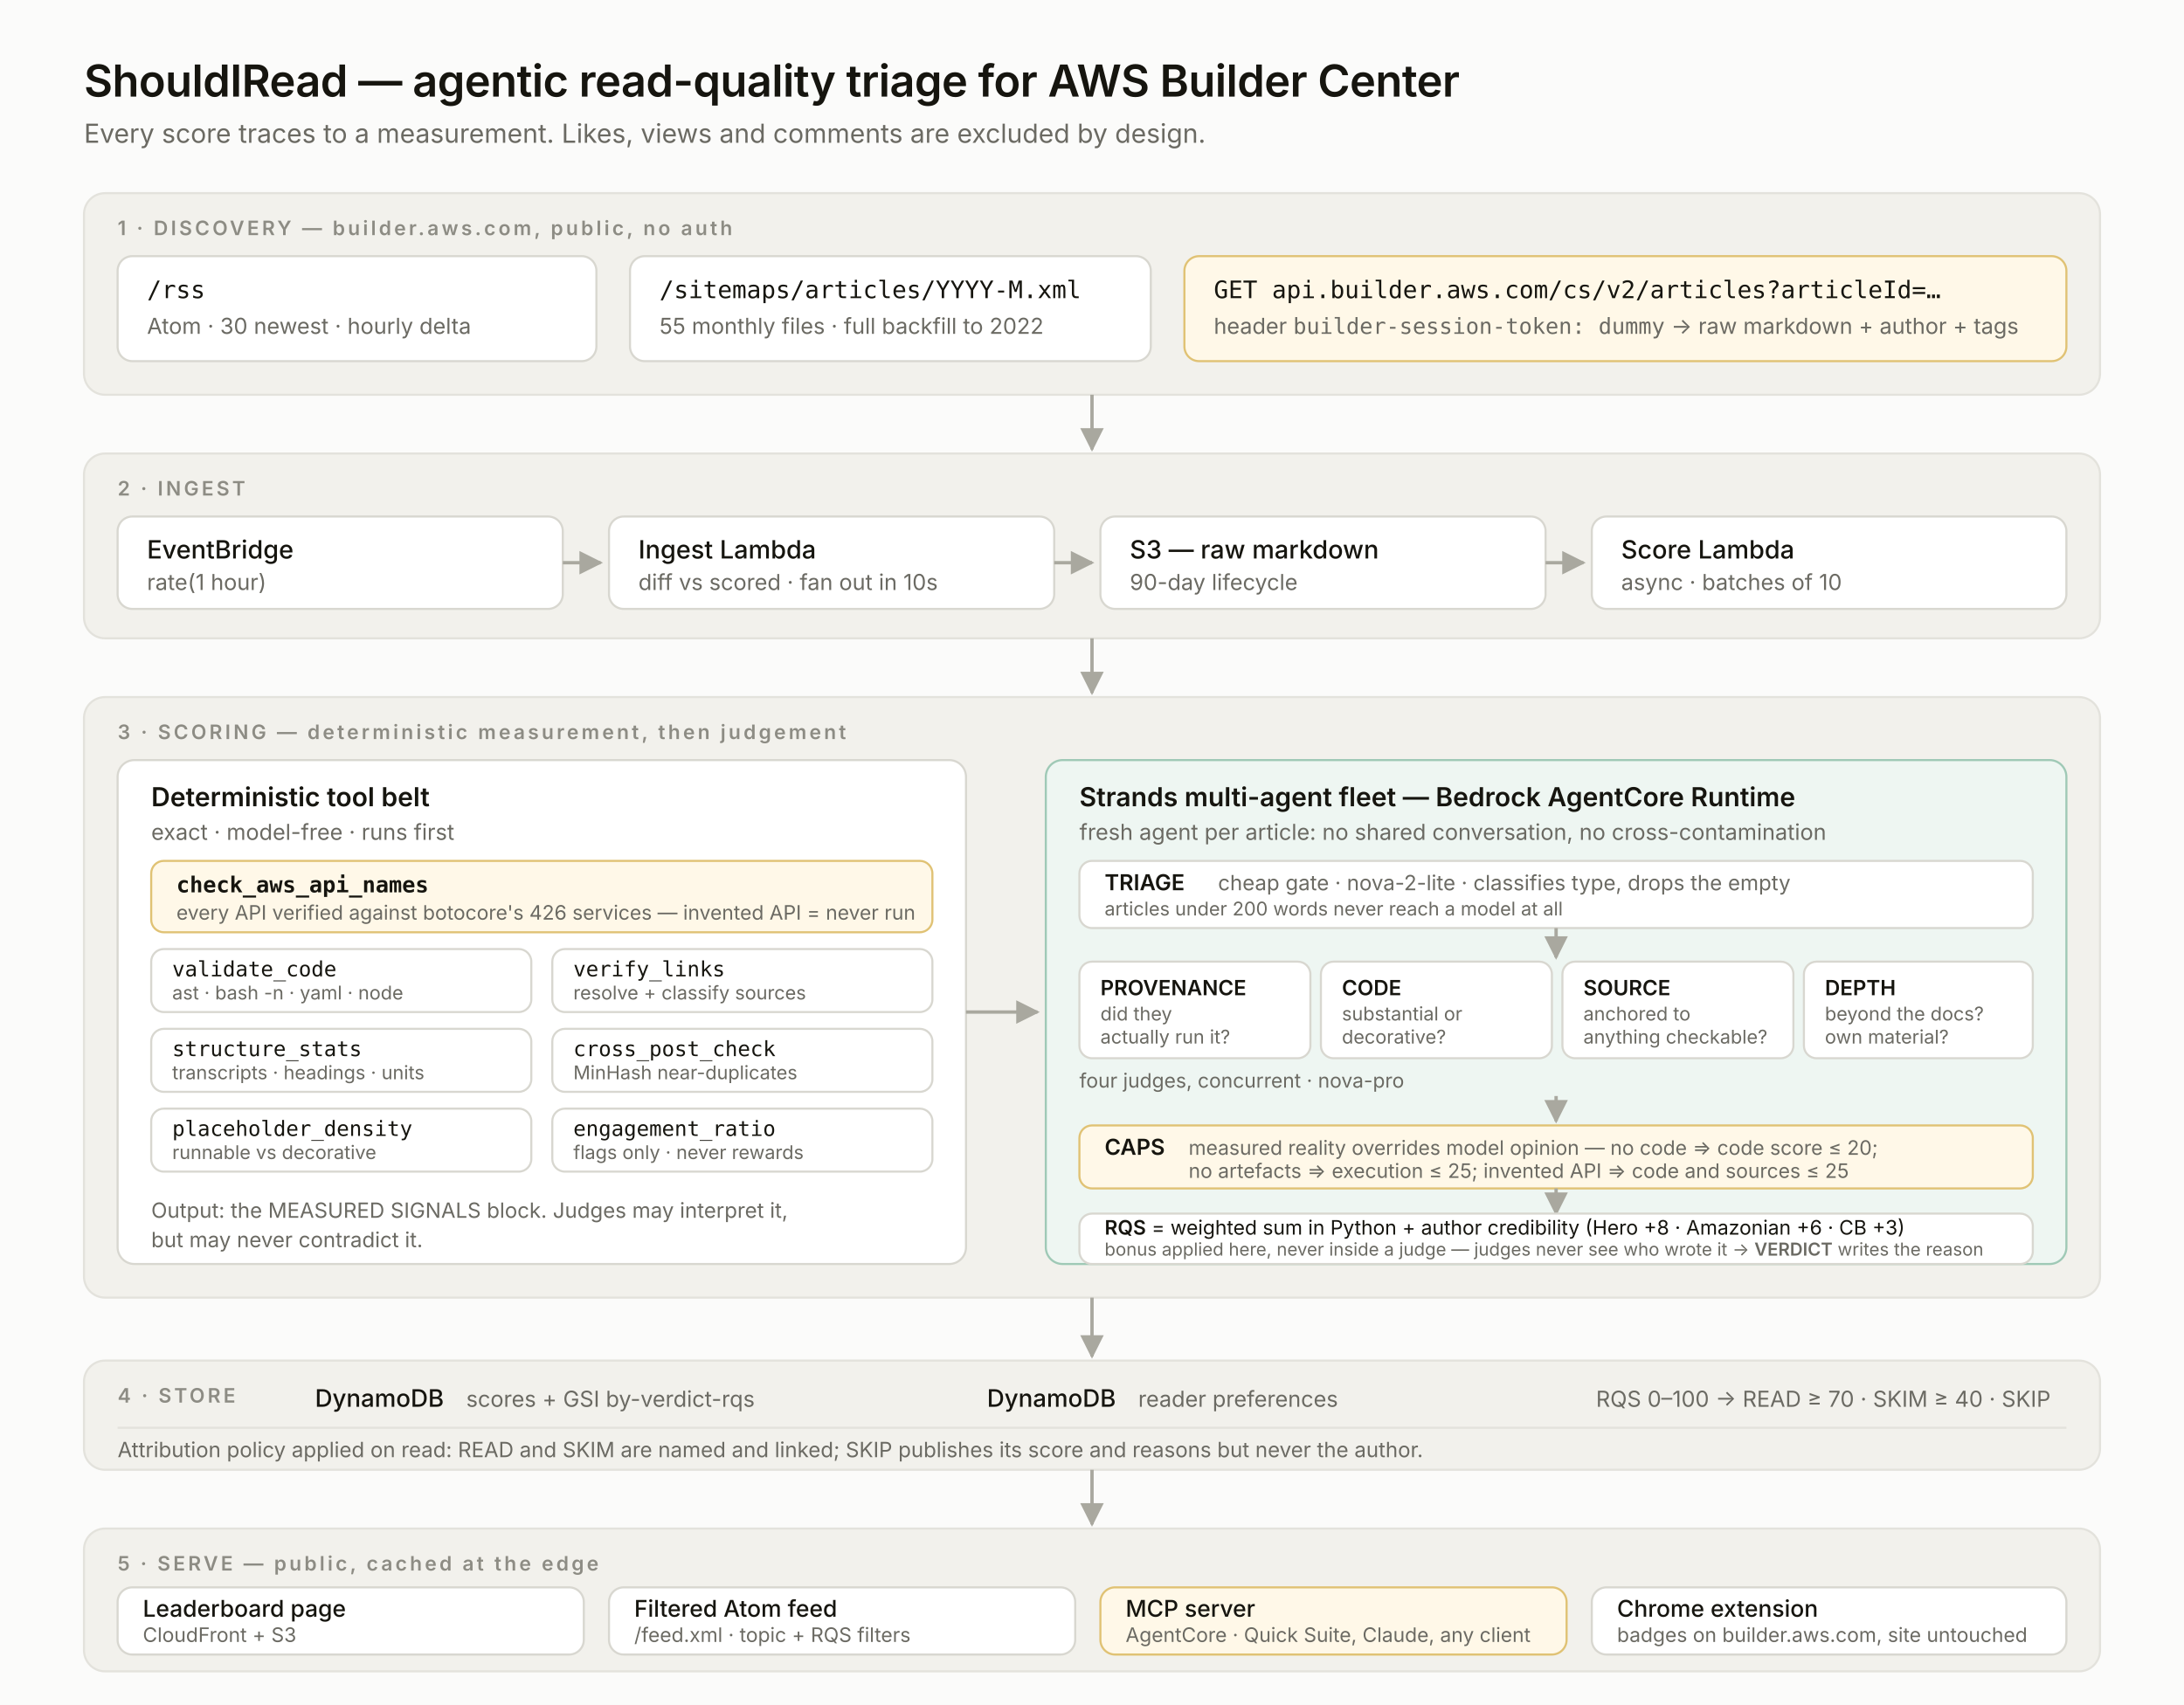
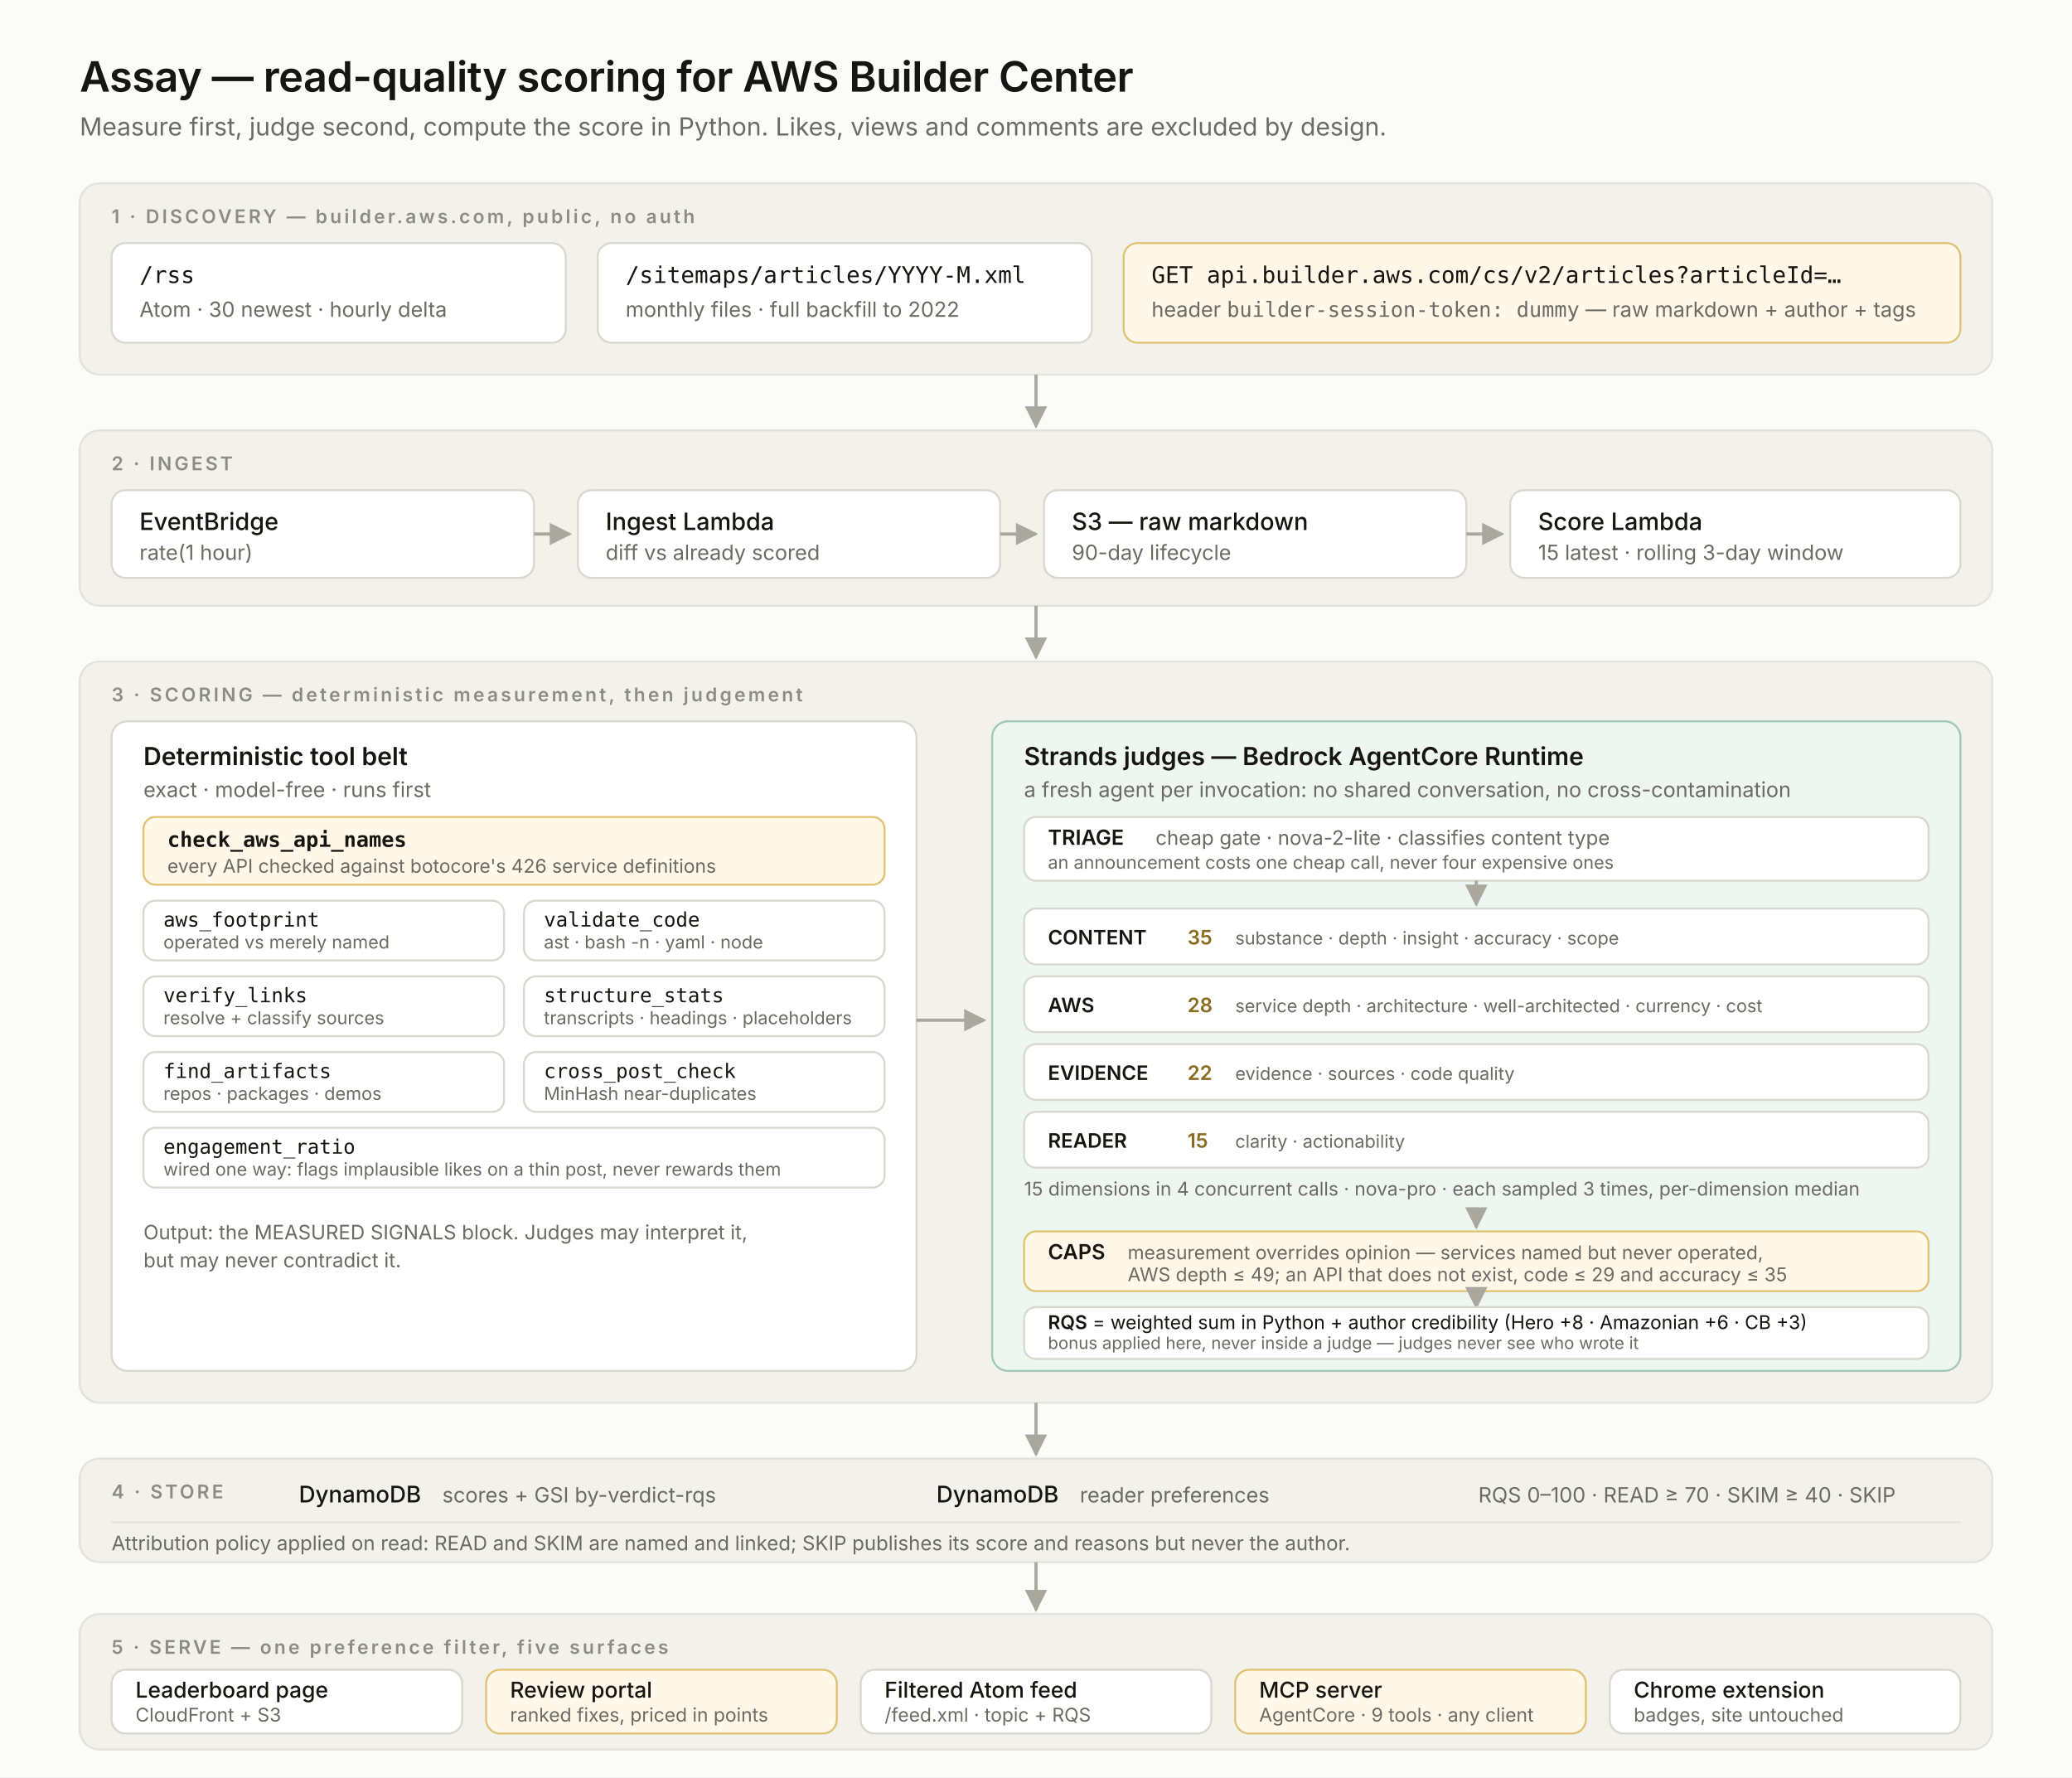
- <svg xmlns="http://www.w3.org/2000/svg" viewBox="0 0 1040 812" width="1040" height="812" role="img" aria-labelledby="t d">
+ <svg xmlns="http://www.w3.org/2000/svg" viewBox="0 0 1040 892" width="1040" height="892" role="img" aria-labelledby="t d">
  <style>
  :root { color-scheme: light dark; }
  .bg    { fill:#fbfbfa; }
  .band  { fill:#f2f1ec; stroke:#e3e2dc; }
  .card  { fill:#ffffff; stroke:#d8d7d0; }
  .accent{ fill:#fff8e8; stroke:#e0c274; }
  .agent { fill:#eef6f2; stroke:#9fc9b6; }
  .t     { fill:#16150f; font-family:ui-sans-serif,-apple-system,"Segoe UI",Inter,system-ui,sans-serif; }
  .muted { fill:#6b6a63; }
  .band-label { fill:#8d8c84; letter-spacing:.14em; }
  .mono  { font-family:ui-monospace,SFMono-Regular,Menlo,monospace; }
  .arrow { stroke:#a9a89f; fill:none; stroke-width:1.6; }
  .arrowhead { fill:#a9a89f; }
  .rule  { stroke:#e3e2dc; }
  .num   { fill:#8a6a1f; }
  @media (prefers-color-scheme: dark) {
    .bg    { fill:#14140f; }
    .band  { fill:#1b1a15; stroke:#2c2b24; }
    .card  { fill:#201f19; stroke:#35342c; }
    .accent{ fill:#2a2416; stroke:#7d6528; }
    .agent { fill:#17241e; stroke:#3d6553; }
    .t     { fill:#ecebe4; }
    .muted { fill:#96958c; }
    .band-label { fill:#7c7b73; }
    .arrow { stroke:#5c5b53; }
    .arrowhead { fill:#5c5b53; }
    .rule  { stroke:#2c2b24; }
    .num   { fill:#e3b34d; }
  }
</style>
  <defs>
    <marker id="ah" viewBox="0 0 10 10" refX="9" refY="5" markerWidth="7" markerHeight="7" orient="auto-start-reverse">
      <path d="M0 0 L10 5 L0 10 z" class="arrowhead" />
    </marker>
  </defs>
-   <rect class="bg" width="1040" height="812" />
-   <text class="t" x="40" y="46" font-size="21" font-weight="600" letter-spacing="-.01em">ShouldIRead — agentic read-quality triage for AWS Builder Center</text>
-   <text class="t muted" x="40" y="68" font-size="12.5">Every score traces to a measurement. Likes, views and comments are excluded by design.</text>
+   <rect class="bg" width="1040" height="892" />
+   <text class="t" x="40" y="46" font-size="21" font-weight="600" letter-spacing="-.01em">Assay — read-quality scoring for AWS Builder Center</text>
+   <text class="t muted" x="40" y="68" font-size="12.5">Measure first, judge second, compute the score in Python. Likes, views and comments are excluded by design.</text>
  <rect class="band" x="40" y="92" width="960" height="96" rx="10" />
  <text class="t band-label" x="56" y="112" font-size="9.5" font-weight="600">1 · DISCOVERY — builder.aws.com, public, no auth</text>
  <rect class="card" x="56" y="122" width="228" height="50" rx="7" />
  <text class="t mono" x="70" y="142" font-size="11.5">/rss</text>
  <text class="t muted" x="70" y="159" font-size="10.5">Atom · 30 newest · hourly delta</text>
  <rect class="card" x="300" y="122" width="248" height="50" rx="7" />
  <text class="t mono" x="314" y="142" font-size="11.5">/sitemaps/articles/YYYY-M.xml</text>
-   <text class="t muted" x="314" y="159" font-size="10.5">55 monthly files · full backfill to 2022</text>
+   <text class="t muted" x="314" y="159" font-size="10.5">monthly files · full backfill to 2022</text>
  <rect class="accent" x="564" y="122" width="420" height="50" rx="7" />
  <text class="t mono" x="578" y="142" font-size="11.5">GET api.builder.aws.com/cs/v2/articles?articleId=…</text>
-   <text class="t muted" x="578" y="159" font-size="10.5">header <tspan class="mono">builder-session-token: dummy</tspan> → raw markdown + author + tags</text>
+   <text class="t muted" x="578" y="159" font-size="10.5">header <tspan class="mono">builder-session-token: dummy</tspan> — raw markdown + author + tags</text>
  <path class="arrow" d="M520 188 L520 214" marker-end="url(#ah)" />
  <rect class="band" x="40" y="216" width="960" height="88" rx="10" />
  <text class="t band-label" x="56" y="236" font-size="9.5" font-weight="600">2 · INGEST</text>
  <rect class="card" x="56" y="246" width="212" height="44" rx="7" />
  <text class="t" x="70" y="266" font-size="12" font-weight="500">EventBridge</text>
  <text class="t muted" x="70" y="281" font-size="10.5">rate(1 hour)</text>
  <rect class="card" x="290" y="246" width="212" height="44" rx="7" />
  <text class="t" x="304" y="266" font-size="12" font-weight="500">Ingest Lambda</text>
-   <text class="t muted" x="304" y="281" font-size="10.5">diff vs scored · fan out in 10s</text>
+   <text class="t muted" x="304" y="281" font-size="10.5">diff vs already scored</text>
  <rect class="card" x="524" y="246" width="212" height="44" rx="7" />
  <text class="t" x="538" y="266" font-size="12" font-weight="500">S3 — raw markdown</text>
  <text class="t muted" x="538" y="281" font-size="10.5">90-day lifecycle</text>
  <rect class="card" x="758" y="246" width="226" height="44" rx="7" />
  <text class="t" x="772" y="266" font-size="12" font-weight="500">Score Lambda</text>
-   <text class="t muted" x="772" y="281" font-size="10.5">async · batches of 10</text>
+   <text class="t muted" x="772" y="281" font-size="10.5">15 latest · rolling 3-day window</text>
  <path class="arrow" d="M268 268 L286 268" marker-end="url(#ah)" />
  <path class="arrow" d="M502 268 L520 268" marker-end="url(#ah)" />
  <path class="arrow" d="M736 268 L754 268" marker-end="url(#ah)" />
  <path class="arrow" d="M520 304 L520 330" marker-end="url(#ah)" />
-   <rect class="band" x="40" y="332" width="960" height="286" rx="10" />
+   <rect class="band" x="40" y="332" width="960" height="372" rx="10" />
  <text class="t band-label" x="56" y="352" font-size="9.5" font-weight="600">3 · SCORING — deterministic measurement, then judgement</text>
-   <rect class="card" x="56" y="362" width="404" height="240" rx="8" />
+   <rect class="card" x="56" y="362" width="404" height="326" rx="8" />
  <text class="t" x="72" y="384" font-size="12.5" font-weight="600">Deterministic tool belt</text>
  <text class="t muted" x="72" y="400" font-size="10.5">exact · model-free · runs first</text>
  <rect class="accent" x="72" y="410" width="372" height="34" rx="6" />
  <text class="t mono" x="84" y="425" font-size="10.5" font-weight="600">check_aws_api_names</text>
-   <text class="t muted" x="84" y="438" font-size="9.5">every API verified against botocore's 426 services — invented API = never run</text>
+   <text class="t muted" x="84" y="438" font-size="9.5">every API checked against botocore's 426 service definitions</text>
  <rect class="card" x="72" y="452" width="181" height="30" rx="6" />
-   <text class="t mono" x="82" y="465" font-size="10">validate_code</text>
-   <text class="t muted" x="82" y="476" font-size="9">ast · bash -n · yaml · node</text>
+   <text class="t mono" x="82" y="465" font-size="10">aws_footprint</text>
+   <text class="t muted" x="82" y="476" font-size="9">operated vs merely named</text>
  <rect class="card" x="263" y="452" width="181" height="30" rx="6" />
-   <text class="t mono" x="273" y="465" font-size="10">verify_links</text>
-   <text class="t muted" x="273" y="476" font-size="9">resolve + classify sources</text>
+   <text class="t mono" x="273" y="465" font-size="10">validate_code</text>
+   <text class="t muted" x="273" y="476" font-size="9">ast · bash -n · yaml · node</text>
  <rect class="card" x="72" y="490" width="181" height="30" rx="6" />
-   <text class="t mono" x="82" y="503" font-size="10">structure_stats</text>
-   <text class="t muted" x="82" y="514" font-size="9">transcripts · headings · units</text>
+   <text class="t mono" x="82" y="503" font-size="10">verify_links</text>
+   <text class="t muted" x="82" y="514" font-size="9">resolve + classify sources</text>
  <rect class="card" x="263" y="490" width="181" height="30" rx="6" />
-   <text class="t mono" x="273" y="503" font-size="10">cross_post_check</text>
-   <text class="t muted" x="273" y="514" font-size="9">MinHash near-duplicates</text>
+   <text class="t mono" x="273" y="503" font-size="10">structure_stats</text>
+   <text class="t muted" x="273" y="514" font-size="9">transcripts · headings · placeholders</text>
  <rect class="card" x="72" y="528" width="181" height="30" rx="6" />
-   <text class="t mono" x="82" y="541" font-size="10">placeholder_density</text>
-   <text class="t muted" x="82" y="552" font-size="9">runnable vs decorative</text>
+   <text class="t mono" x="82" y="541" font-size="10">find_artifacts</text>
+   <text class="t muted" x="82" y="552" font-size="9">repos · packages · demos</text>
  <rect class="card" x="263" y="528" width="181" height="30" rx="6" />
-   <text class="t mono" x="273" y="541" font-size="10">engagement_ratio</text>
-   <text class="t muted" x="273" y="552" font-size="9">flags only · never rewards</text>
-   <text class="t muted" x="72" y="580" font-size="10">Output: the MEASURED SIGNALS block. Judges may interpret it,</text>
-   <text class="t muted" x="72" y="594" font-size="10">but may never contradict it.</text>
-   <path class="arrow" d="M460 482 L494 482" marker-end="url(#ah)" />
-   <rect class="agent" x="498" y="362" width="486" height="240" rx="8" />
-   <text class="t" x="514" y="384" font-size="12.5" font-weight="600">Strands multi-agent fleet — Bedrock AgentCore Runtime</text>
-   <text class="t muted" x="514" y="400" font-size="10.5">fresh agent per article: no shared conversation, no cross-contamination</text>
+   <text class="t mono" x="273" y="541" font-size="10">cross_post_check</text>
+   <text class="t muted" x="273" y="552" font-size="9">MinHash near-duplicates</text>
+   <rect class="card" x="72" y="566" width="372" height="30" rx="6" />
+   <text class="t mono" x="82" y="579" font-size="10">engagement_ratio</text>
+   <text class="t muted" x="82" y="590" font-size="9">wired one way: flags implausible likes on a thin post, never rewards them</text>
+   <text class="t muted" x="72" y="622" font-size="10">Output: the MEASURED SIGNALS block. Judges may interpret it,</text>
+   <text class="t muted" x="72" y="636" font-size="10">but may never contradict it.</text>
+   <path class="arrow" d="M460 512 L494 512" marker-end="url(#ah)" />
+   <rect class="agent" x="498" y="362" width="486" height="326" rx="8" />
+   <text class="t" x="514" y="384" font-size="12.5" font-weight="600">Strands judges — Bedrock AgentCore Runtime</text>
+   <text class="t muted" x="514" y="400" font-size="10.5">a fresh agent per invocation: no shared conversation, no cross-contamination</text>
  <rect class="card" x="514" y="410" width="454" height="32" rx="6" />
  <text class="t" x="526" y="424" font-size="10.5" font-weight="600">TRIAGE</text>
-   <text class="t muted" x="580" y="424" font-size="10">cheap gate · nova-2-lite · classifies type, drops the empty</text>
-   <text class="t muted" x="526" y="436" font-size="9">articles under 200 words never reach a model at all</text>
-   <path class="arrow" d="M741 442 L741 456" marker-end="url(#ah)" />
-   <rect class="card" x="514" y="458" width="110" height="46" rx="6" />
-   <text class="t" x="524" y="474" font-size="10" font-weight="600">PROVENANCE</text>
-   <text class="t muted" x="524" y="486" font-size="9">did they</text>
-   <text class="t muted" x="524" y="497" font-size="9">actually run it?</text>
-   <rect class="card" x="629" y="458" width="110" height="46" rx="6" />
-   <text class="t" x="639" y="474" font-size="10" font-weight="600">CODE</text>
-   <text class="t muted" x="639" y="486" font-size="9">substantial or</text>
-   <text class="t muted" x="639" y="497" font-size="9">decorative?</text>
-   <rect class="card" x="744" y="458" width="110" height="46" rx="6" />
-   <text class="t" x="754" y="474" font-size="10" font-weight="600">SOURCE</text>
-   <text class="t muted" x="754" y="486" font-size="9">anchored to</text>
-   <text class="t muted" x="754" y="497" font-size="9">anything checkable?</text>
-   <rect class="card" x="859" y="458" width="109" height="46" rx="6" />
-   <text class="t" x="869" y="474" font-size="10" font-weight="600">DEPTH</text>
-   <text class="t muted" x="869" y="486" font-size="9">beyond the docs?</text>
-   <text class="t muted" x="869" y="497" font-size="9">own material?</text>
-   <text class="t muted" x="514" y="518" font-size="9.5">four judges, concurrent · nova-pro</text>
-   <path class="arrow" d="M741 522 L741 534" marker-end="url(#ah)" />
-   <rect class="accent" x="514" y="536" width="454" height="30" rx="6" />
-   <text class="t" x="526" y="550" font-size="10.5" font-weight="600">CAPS</text>
-   <text class="t muted" x="566" y="550" font-size="9.5">measured reality overrides model opinion — no code ⇒ code score ≤ 20;</text>
-   <text class="t muted" x="566" y="561" font-size="9.5">no artefacts ⇒ execution ≤ 25; invented API ⇒ code and sources ≤ 25</text>
-   <path class="arrow" d="M741 566 L741 578" marker-end="url(#ah)" />
-   <rect class="card" x="514" y="578" width="454" height="24" rx="6" />
-   <text class="t" x="526" y="588" font-size="9.5">
+   <text class="t muted" x="580" y="424" font-size="10">cheap gate · nova-2-lite · classifies content type</text>
+   <text class="t muted" x="526" y="436" font-size="9">an announcement costs one cheap call, never four expensive ones</text>
+   <path class="arrow" d="M741 442 L741 454" marker-end="url(#ah)" />
+   <rect class="card" x="514" y="456" width="454" height="28" rx="6" />
+   <text class="t" x="526" y="474" font-size="10" font-weight="600">CONTENT</text>
+   <text class="t num" x="596" y="474" font-size="10" font-weight="600">35</text>
+   <text class="t muted" x="620" y="474" font-size="9">substance · depth · insight · accuracy · scope</text>
+   <rect class="card" x="514" y="490" width="454" height="28" rx="6" />
+   <text class="t" x="526" y="508" font-size="10" font-weight="600">AWS</text>
+   <text class="t num" x="596" y="508" font-size="10" font-weight="600">28</text>
+   <text class="t muted" x="620" y="508" font-size="9">service depth · architecture · well-architected · currency · cost</text>
+   <rect class="card" x="514" y="524" width="454" height="28" rx="6" />
+   <text class="t" x="526" y="542" font-size="10" font-weight="600">EVIDENCE</text>
+   <text class="t num" x="596" y="542" font-size="10" font-weight="600">22</text>
+   <text class="t muted" x="620" y="542" font-size="9">evidence · sources · code quality</text>
+   <rect class="card" x="514" y="558" width="454" height="28" rx="6" />
+   <text class="t" x="526" y="576" font-size="10" font-weight="600">READER</text>
+   <text class="t num" x="596" y="576" font-size="10" font-weight="600">15</text>
+   <text class="t muted" x="620" y="576" font-size="9">clarity · actionability</text>
+   <text class="t muted" x="514" y="600" font-size="9.5">15 dimensions in 4 concurrent calls · nova-pro · each sampled 3 times, per-dimension median</text>
+   <path class="arrow" d="M741 606 L741 616" marker-end="url(#ah)" />
+   <rect class="accent" x="514" y="618" width="454" height="30" rx="6" />
+   <text class="t" x="526" y="632" font-size="10.5" font-weight="600">CAPS</text>
+   <text class="t muted" x="566" y="632" font-size="9.5">measurement overrides opinion — services named but never operated,</text>
+   <text class="t muted" x="566" y="643" font-size="9.5">AWS depth ≤ 49; an API that does not exist, code ≤ 29 and accuracy ≤ 35</text>
+   <path class="arrow" d="M741 648 L741 656" marker-end="url(#ah)" />
+   <rect class="card" x="514" y="656" width="454" height="26" rx="6" />
+   <text class="t" x="526" y="667" font-size="9.5">
    <tspan font-weight="600">RQS</tspan> = weighted sum in Python  +  author credibility (Hero +8 · Amazonian +6 · CB +3)</text>
-   <text class="t muted" x="526" y="598" font-size="8.5">bonus applied here, never inside a judge — judges never see who wrote it  →  <tspan font-weight="600">VERDICT</tspan> writes the reason</text>
-   <path class="arrow" d="M520 618 L520 646" marker-end="url(#ah)" />
-   <rect class="band" x="40" y="648" width="960" height="52" rx="10" />
-   <text class="t band-label" x="56" y="668" font-size="9.5" font-weight="600">4 · STORE</text>
-   <text class="t" x="150" y="670" font-size="11.5" font-weight="500">DynamoDB</text>
-   <text class="t muted" x="222" y="670" font-size="10.5">scores + GSI by-verdict-rqs</text>
-   <text class="t" x="470" y="670" font-size="11.5" font-weight="500">DynamoDB</text>
-   <text class="t muted" x="542" y="670" font-size="10.5">reader preferences</text>
-   <text class="t muted" x="760" y="670" font-size="10.5">RQS 0–100 → READ ≥ 70 · SKIM ≥ 40 · SKIP</text>
-   <line class="rule" x1="56" y1="680" x2="984" y2="680" />
-   <text class="t muted" x="56" y="694" font-size="10">Attribution policy applied on read: READ and SKIM are named and linked; SKIP publishes its score and reasons but never the author.</text>
-   <path class="arrow" d="M520 700 L520 726" marker-end="url(#ah)" />
-   <rect class="band" x="40" y="728" width="960" height="68" rx="10" />
-   <text class="t band-label" x="56" y="748" font-size="9.5" font-weight="600">5 · SERVE — public, cached at the edge</text>
-   <rect class="card" x="56" y="756" width="222" height="32" rx="7" />
-   <text class="t" x="68" y="770" font-size="11" font-weight="500">Leaderboard page</text>
-   <text class="t muted" x="68" y="782" font-size="9.5">CloudFront + S3</text>
-   <rect class="card" x="290" y="756" width="222" height="32" rx="7" />
-   <text class="t" x="302" y="770" font-size="11" font-weight="500">Filtered Atom feed</text>
-   <text class="t muted" x="302" y="782" font-size="9.5">/feed.xml · topic + RQS filters</text>
-   <rect class="accent" x="524" y="756" width="222" height="32" rx="7" />
-   <text class="t" x="536" y="770" font-size="11" font-weight="500">MCP server</text>
-   <text class="t muted" x="536" y="782" font-size="9.5">AgentCore · Quick Suite, Claude, any client</text>
-   <rect class="card" x="758" y="756" width="226" height="32" rx="7" />
-   <text class="t" x="770" y="770" font-size="11" font-weight="500">Chrome extension</text>
-   <text class="t muted" x="770" y="782" font-size="9.5">badges on builder.aws.com, site untouched</text>
+   <text class="t muted" x="526" y="677" font-size="8.5">bonus applied here, never inside a judge — judges never see who wrote it</text>
+   <path class="arrow" d="M520 704 L520 730" marker-end="url(#ah)" />
+   <rect class="band" x="40" y="732" width="960" height="52" rx="10" />
+   <text class="t band-label" x="56" y="752" font-size="9.5" font-weight="600">4 · STORE</text>
+   <text class="t" x="150" y="754" font-size="11.5" font-weight="500">DynamoDB</text>
+   <text class="t muted" x="222" y="754" font-size="10.5">scores + GSI by-verdict-rqs</text>
+   <text class="t" x="470" y="754" font-size="11.5" font-weight="500">DynamoDB</text>
+   <text class="t muted" x="542" y="754" font-size="10.5">reader preferences</text>
+   <text class="t muted" x="742" y="754" font-size="10.5">RQS 0–100 · READ ≥ 70 · SKIM ≥ 40 · SKIP</text>
+   <line class="rule" x1="56" y1="764" x2="984" y2="764" />
+   <text class="t muted" x="56" y="778" font-size="10">Attribution policy applied on read: READ and SKIM are named and linked; SKIP publishes its score and reasons but never the author.</text>
+   <path class="arrow" d="M520 784 L520 808" marker-end="url(#ah)" />
+   <rect class="band" x="40" y="810" width="960" height="68" rx="10" />
+   <text class="t band-label" x="56" y="830" font-size="9.5" font-weight="600">5 · SERVE — one preference filter, five surfaces</text>
+   <rect class="card" x="56" y="838" width="176" height="32" rx="7" />
+   <text class="t" x="68" y="852" font-size="11" font-weight="500">Leaderboard page</text>
+   <text class="t muted" x="68" y="864" font-size="9.5">CloudFront + S3</text>
+   <rect class="accent" x="244" y="838" width="176" height="32" rx="7" />
+   <text class="t" x="256" y="852" font-size="11" font-weight="500">Review portal</text>
+   <text class="t muted" x="256" y="864" font-size="9.5">ranked fixes, priced in points</text>
+   <rect class="card" x="432" y="838" width="176" height="32" rx="7" />
+   <text class="t" x="444" y="852" font-size="11" font-weight="500">Filtered Atom feed</text>
+   <text class="t muted" x="444" y="864" font-size="9.5">/feed.xml · topic + RQS</text>
+   <rect class="accent" x="620" y="838" width="176" height="32" rx="7" />
+   <text class="t" x="632" y="852" font-size="11" font-weight="500">MCP server</text>
+   <text class="t muted" x="632" y="864" font-size="9.5">AgentCore · 9 tools · any client</text>
+   <rect class="card" x="808" y="838" width="176" height="32" rx="7" />
+   <text class="t" x="820" y="852" font-size="11" font-weight="500">Chrome extension</text>
+   <text class="t muted" x="820" y="864" font-size="9.5">badges, site untouched</text>
</svg>
